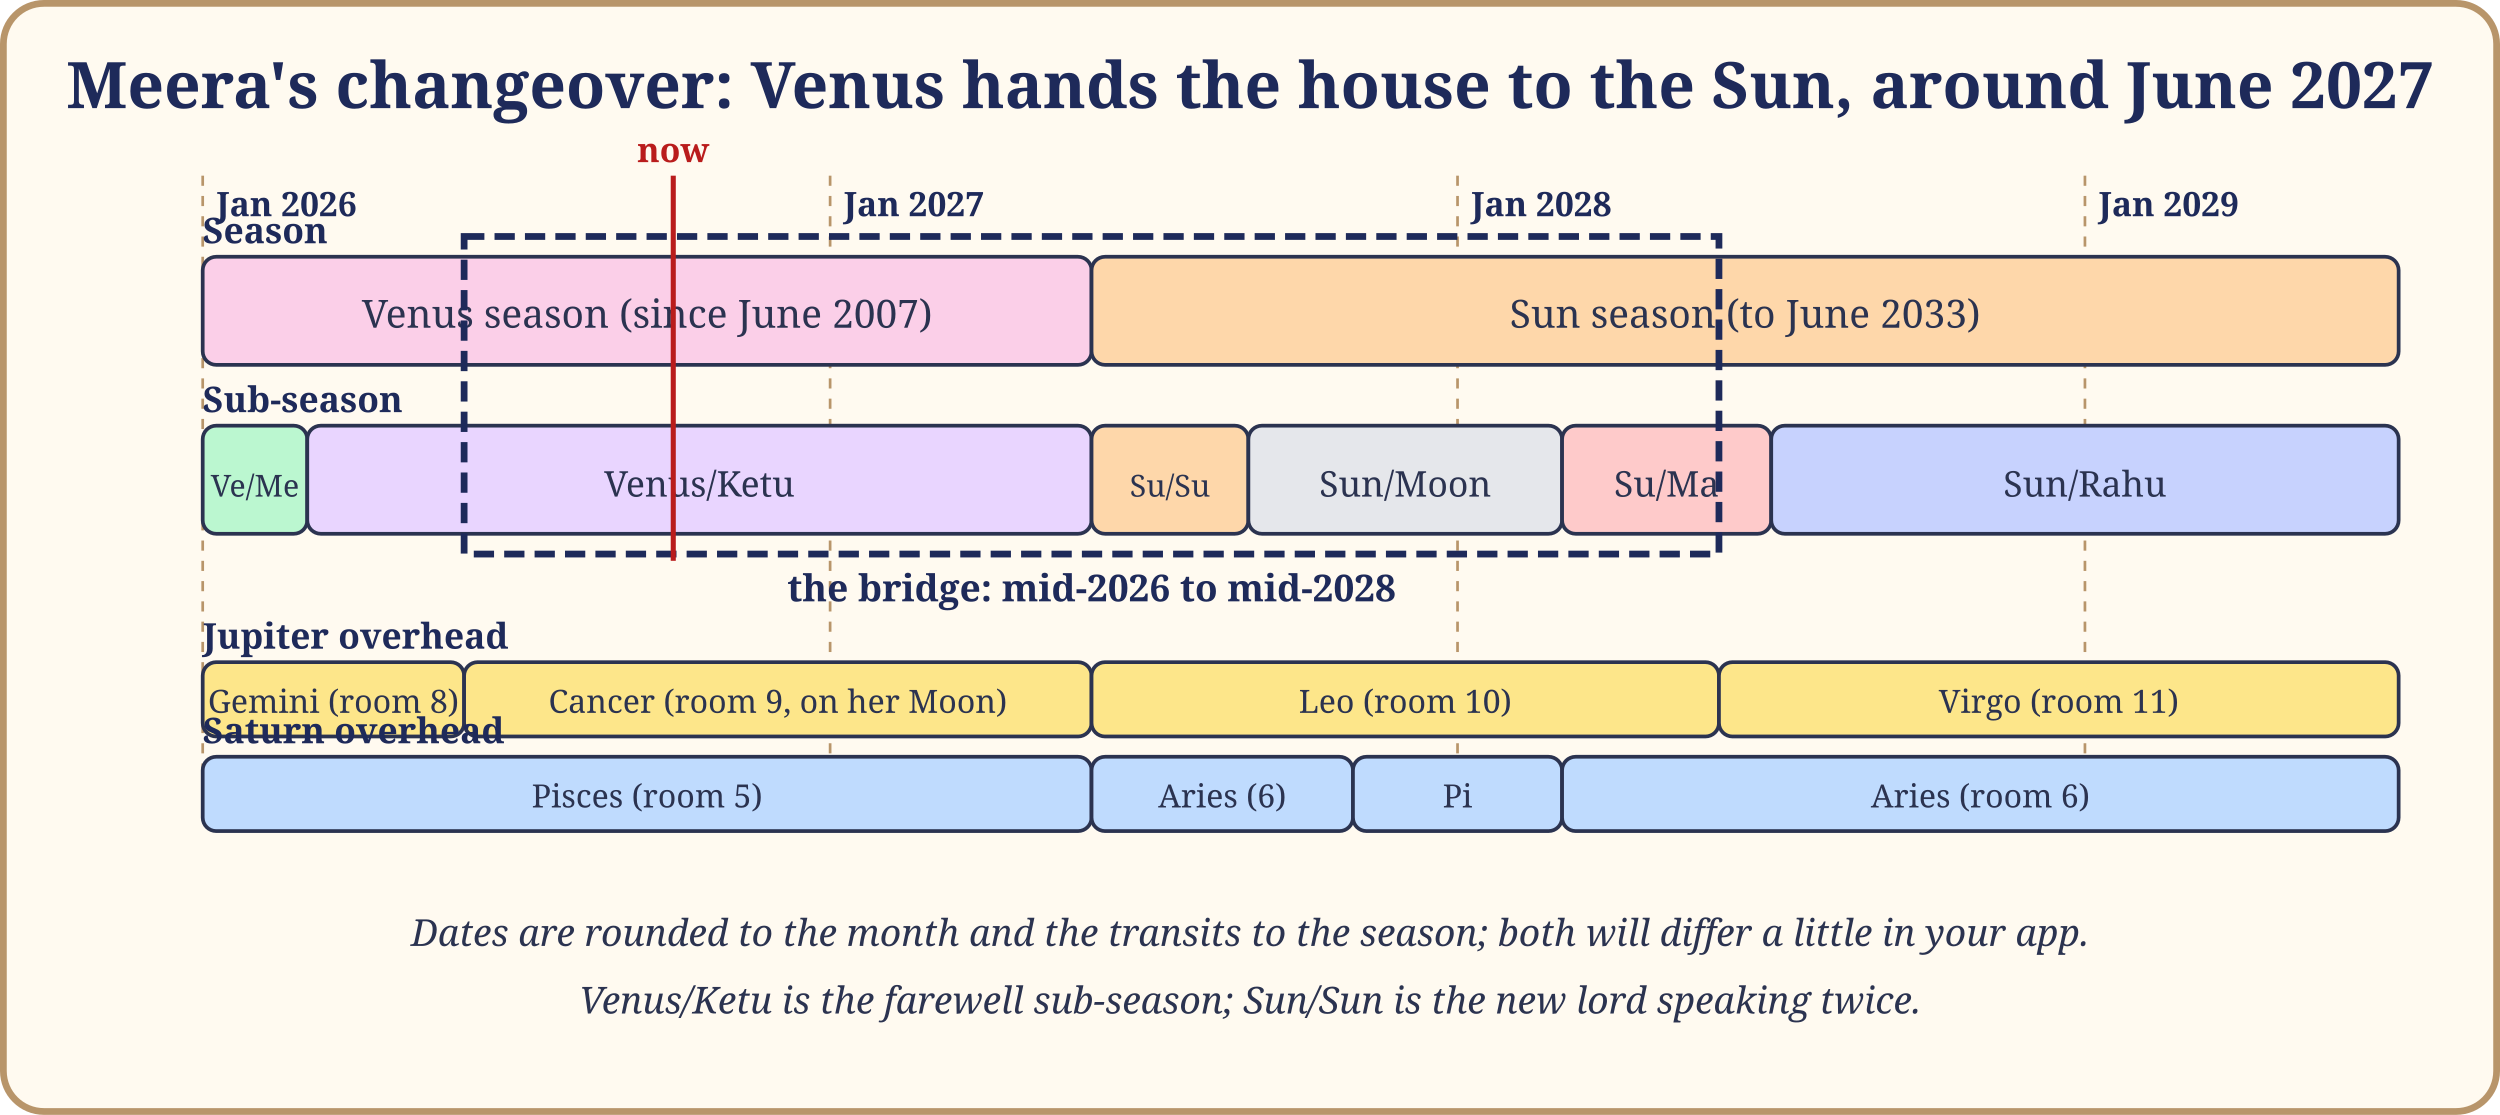
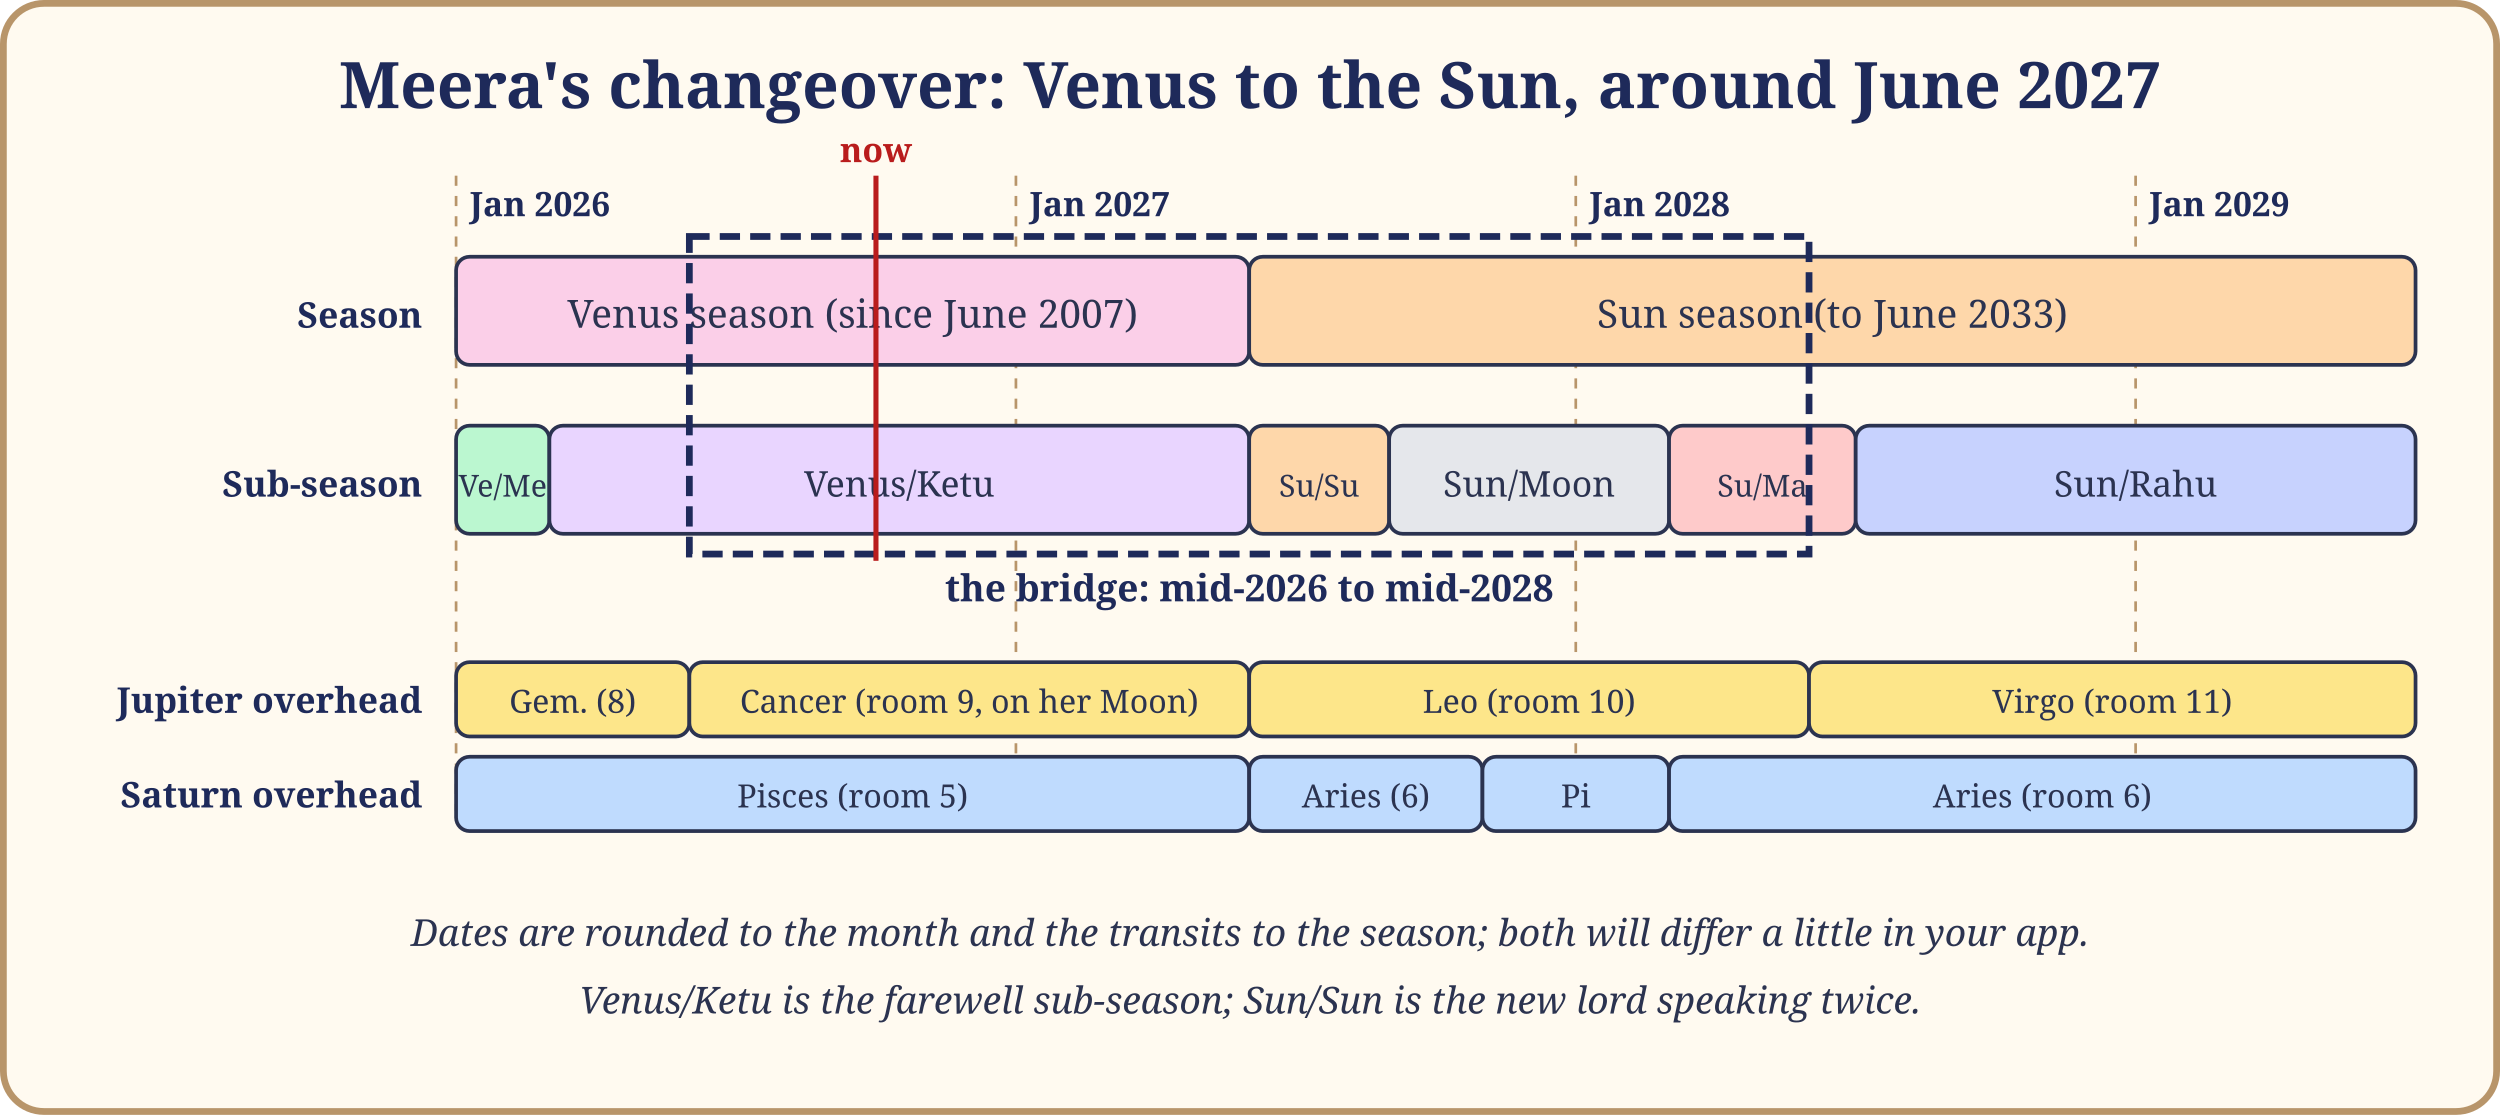
<svg xmlns="http://www.w3.org/2000/svg" width="740" height="330" viewBox="0 0 740 330" font-family="Georgia, serif">
  <rect x="1" y="1" width="738" height="328" rx="12" fill="#fffaf0" stroke="#b8956a" stroke-width="2" />
-   <text x="370.0" y="32" text-anchor="middle" font-size="19" font-weight="bold" fill="#1e2a5a">Meera's changeover: Venus hands the house to the Sun, around June 2027</text>
-   <line x1="60.0" y1="52" x2="60.0" y2="240" stroke="#b8956a" stroke-width="0.8" stroke-dasharray="3,3" />
-   <text x="64.0" y="64" text-anchor="start" font-size="10" fill="#1e2a5a" font-weight="bold">Jan 2026</text>
-   <line x1="245.714" y1="52" x2="245.714" y2="240" stroke="#b8956a" stroke-width="0.8" stroke-dasharray="3,3" />
-   <text x="249.714" y="64" text-anchor="start" font-size="10" fill="#1e2a5a" font-weight="bold">Jan 2027</text>
-   <line x1="431.429" y1="52" x2="431.429" y2="240" stroke="#b8956a" stroke-width="0.8" stroke-dasharray="3,3" />
-   <text x="435.429" y="64" text-anchor="start" font-size="10" fill="#1e2a5a" font-weight="bold">Jan 2028</text>
-   <line x1="617.143" y1="52" x2="617.143" y2="240" stroke="#b8956a" stroke-width="0.8" stroke-dasharray="3,3" />
-   <text x="621.143" y="64" text-anchor="start" font-size="10" fill="#1e2a5a" font-weight="bold">Jan 2029</text>
-   <text x="60" y="72" text-anchor="start" font-size="10.5" fill="#1e2a5a" font-weight="bold">Season</text>
-   <rect x="60.0" y="76" width="263.095" height="32" rx="4" fill="#fbcfe8" stroke="#2b3350" stroke-width="1.1" />
-   <text x="191.548" y="97" text-anchor="middle" font-size="11.5" fill="#2b3350">Venus season (since June 2007)</text>
-   <rect x="323.095" y="76" width="386.905" height="32" rx="4" fill="#fed7aa" stroke="#2b3350" stroke-width="1.1" />
-   <text x="516.548" y="97" text-anchor="middle" font-size="11.5" fill="#2b3350">Sun season (to June 2033)</text>
-   <text x="60" y="122" text-anchor="start" font-size="10.5" fill="#1e2a5a" font-weight="bold">Sub-season</text>
-   <rect x="60.0" y="126" width="30.952" height="32" rx="4" fill="#bbf7d0" stroke="#2b3350" stroke-width="1.1" />
-   <text x="75.476" y="147" text-anchor="middle" font-size="9" fill="#2b3350">Ve/Me</text>
-   <rect x="90.952" y="126" width="232.143" height="32" rx="4" fill="#e9d5ff" stroke="#2b3350" stroke-width="1.1" />
-   <text x="207.024" y="147" text-anchor="middle" font-size="10.5" fill="#2b3350">Venus/Ketu</text>
-   <rect x="323.095" y="126" width="46.429" height="32" rx="4" fill="#fed7aa" stroke="#2b3350" stroke-width="1.1" />
-   <text x="346.31" y="147" text-anchor="middle" font-size="9" fill="#2b3350">Su/Su</text>
-   <rect x="369.524" y="126" width="92.857" height="32" rx="4" fill="#e5e7eb" stroke="#2b3350" stroke-width="1.1" />
-   <text x="415.952" y="147" text-anchor="middle" font-size="10.5" fill="#2b3350">Sun/Moon</text>
-   <rect x="462.381" y="126" width="61.905" height="32" rx="4" fill="#fecaca" stroke="#2b3350" stroke-width="1.1" />
-   <text x="493.333" y="147" text-anchor="middle" font-size="10.5" fill="#2b3350">Su/Ma</text>
-   <rect x="524.286" y="126" width="185.714" height="32" rx="4" fill="#c7d2fe" stroke="#2b3350" stroke-width="1.1" />
-   <text x="617.143" y="147" text-anchor="middle" font-size="10.5" fill="#2b3350">Sun/Rahu</text>
-   <rect x="137.381" y="70" width="371.429" height="94" fill="none" stroke="#1e2a5a" stroke-width="2" stroke-dasharray="6,3" />
-   <text x="323.095" y="178" text-anchor="middle" font-size="11" fill="#1e2a5a" font-weight="bold">the bridge: mid-2026 to mid-2028</text>
-   <line x1="199.286" y1="52" x2="199.286" y2="166" stroke="#b91c1c" stroke-width="1.5" />
-   <text x="199.286" y="48" text-anchor="middle" font-size="10" fill="#b91c1c" font-weight="bold">now</text>
-   <text x="60" y="192" text-anchor="start" font-size="10.5" fill="#1e2a5a" font-weight="bold">Jupiter overhead</text>
-   <rect x="60.0" y="196" width="77.381" height="22" rx="4" fill="#fde68a" stroke="#2b3350" stroke-width="1.1" />
-   <text x="98.69" y="211" text-anchor="middle" font-size="9.5" fill="#2b3350">Gemini (room 8)</text>
-   <rect x="137.381" y="196" width="185.714" height="22" rx="4" fill="#fde68a" stroke="#2b3350" stroke-width="1.1" />
-   <text x="230.238" y="211" text-anchor="middle" font-size="9.5" fill="#2b3350">Cancer (room 9, on her Moon)</text>
-   <rect x="323.095" y="196" width="185.714" height="22" rx="4" fill="#fde68a" stroke="#2b3350" stroke-width="1.1" />
-   <text x="415.952" y="211" text-anchor="middle" font-size="9.5" fill="#2b3350">Leo (room 10)</text>
-   <rect x="508.81" y="196" width="201.19" height="22" rx="4" fill="#fde68a" stroke="#2b3350" stroke-width="1.1" />
-   <text x="609.405" y="211" text-anchor="middle" font-size="9.5" fill="#2b3350">Virgo (room 11)</text>
-   <text x="60" y="220" text-anchor="start" font-size="10.5" fill="#1e2a5a" font-weight="bold">Saturn overhead</text>
-   <rect x="60.0" y="224" width="263.095" height="22" rx="4" fill="#bfdbfe" stroke="#2b3350" stroke-width="1.1" />
-   <text x="191.548" y="239" text-anchor="middle" font-size="9.5" fill="#2b3350">Pisces (room 5)</text>
-   <rect x="323.095" y="224" width="77.381" height="22" rx="4" fill="#bfdbfe" stroke="#2b3350" stroke-width="1.1" />
-   <text x="361.786" y="239" text-anchor="middle" font-size="9.5" fill="#2b3350">Aries (6)</text>
-   <rect x="400.476" y="224" width="61.905" height="22" rx="4" fill="#bfdbfe" stroke="#2b3350" stroke-width="1.1" />
-   <text x="431.429" y="239" text-anchor="middle" font-size="9.5" fill="#2b3350">Pi</text>
-   <rect x="462.381" y="224" width="247.619" height="22" rx="4" fill="#bfdbfe" stroke="#2b3350" stroke-width="1.1" />
-   <text x="586.19" y="239" text-anchor="middle" font-size="9.5" fill="#2b3350">Aries (room 6)</text>
+   <text x="370.0" y="32" text-anchor="middle" font-size="19" font-weight="bold" fill="#1e2a5a">Meera's changeover: Venus to the Sun, around June 2027</text>
+   <line x1="135.0" y1="52" x2="135.0" y2="240" stroke="#b8956a" stroke-width="0.8" stroke-dasharray="3,3" />
+   <text x="139.0" y="64" text-anchor="start" font-size="10" fill="#1e2a5a" font-weight="bold">Jan 2026</text>
+   <line x1="300.714" y1="52" x2="300.714" y2="240" stroke="#b8956a" stroke-width="0.8" stroke-dasharray="3,3" />
+   <text x="304.714" y="64" text-anchor="start" font-size="10" fill="#1e2a5a" font-weight="bold">Jan 2027</text>
+   <line x1="466.429" y1="52" x2="466.429" y2="240" stroke="#b8956a" stroke-width="0.8" stroke-dasharray="3,3" />
+   <text x="470.429" y="64" text-anchor="start" font-size="10" fill="#1e2a5a" font-weight="bold">Jan 2028</text>
+   <line x1="632.143" y1="52" x2="632.143" y2="240" stroke="#b8956a" stroke-width="0.8" stroke-dasharray="3,3" />
+   <text x="636.143" y="64" text-anchor="start" font-size="10" fill="#1e2a5a" font-weight="bold">Jan 2029</text>
+   <text x="125" y="97" text-anchor="end" font-size="10.5" fill="#1e2a5a" font-weight="bold">Season</text>
+   <rect x="135.0" y="76" width="234.762" height="32" rx="4" fill="#fbcfe8" stroke="#2b3350" stroke-width="1.1" />
+   <text x="252.381" y="97" text-anchor="middle" font-size="11.5" fill="#2b3350">Venus season (since June 2007)</text>
+   <rect x="369.762" y="76" width="345.238" height="32" rx="4" fill="#fed7aa" stroke="#2b3350" stroke-width="1.1" />
+   <text x="542.381" y="97" text-anchor="middle" font-size="11.5" fill="#2b3350">Sun season (to June 2033)</text>
+   <text x="125" y="147" text-anchor="end" font-size="10.5" fill="#1e2a5a" font-weight="bold">Sub-season</text>
+   <rect x="135.0" y="126" width="27.619" height="32" rx="4" fill="#bbf7d0" stroke="#2b3350" stroke-width="1.1" />
+   <text x="148.81" y="147" text-anchor="middle" font-size="9" fill="#2b3350">Ve/Me</text>
+   <rect x="162.619" y="126" width="207.143" height="32" rx="4" fill="#e9d5ff" stroke="#2b3350" stroke-width="1.1" />
+   <text x="266.19" y="147" text-anchor="middle" font-size="10.5" fill="#2b3350">Venus/Ketu</text>
+   <rect x="369.762" y="126" width="41.429" height="32" rx="4" fill="#fed7aa" stroke="#2b3350" stroke-width="1.1" />
+   <text x="390.476" y="147" text-anchor="middle" font-size="9" fill="#2b3350">Su/Su</text>
+   <rect x="411.19" y="126" width="82.857" height="32" rx="4" fill="#e5e7eb" stroke="#2b3350" stroke-width="1.1" />
+   <text x="452.619" y="147" text-anchor="middle" font-size="10.5" fill="#2b3350">Sun/Moon</text>
+   <rect x="494.048" y="126" width="55.238" height="32" rx="4" fill="#fecaca" stroke="#2b3350" stroke-width="1.1" />
+   <text x="521.667" y="147" text-anchor="middle" font-size="9" fill="#2b3350">Su/Ma</text>
+   <rect x="549.286" y="126" width="165.714" height="32" rx="4" fill="#c7d2fe" stroke="#2b3350" stroke-width="1.1" />
+   <text x="632.143" y="147" text-anchor="middle" font-size="10.5" fill="#2b3350">Sun/Rahu</text>
+   <rect x="204.048" y="70" width="331.429" height="94" fill="none" stroke="#1e2a5a" stroke-width="2" stroke-dasharray="6,3" />
+   <text x="369.762" y="178" text-anchor="middle" font-size="11" fill="#1e2a5a" font-weight="bold">the bridge: mid-2026 to mid-2028</text>
+   <line x1="259.286" y1="52" x2="259.286" y2="166" stroke="#b91c1c" stroke-width="1.5" />
+   <text x="259.286" y="48" text-anchor="middle" font-size="10" fill="#b91c1c" font-weight="bold">now</text>
+   <text x="125" y="211" text-anchor="end" font-size="10.5" fill="#1e2a5a" font-weight="bold">Jupiter overhead</text>
+   <rect x="135.0" y="196" width="69.048" height="22" rx="4" fill="#fde68a" stroke="#2b3350" stroke-width="1.1" />
+   <text x="169.524" y="211" text-anchor="middle" font-size="9.5" fill="#2b3350">Gem. (8)</text>
+   <rect x="204.048" y="196" width="165.714" height="22" rx="4" fill="#fde68a" stroke="#2b3350" stroke-width="1.1" />
+   <text x="286.905" y="211" text-anchor="middle" font-size="9.5" fill="#2b3350">Cancer (room 9, on her Moon)</text>
+   <rect x="369.762" y="196" width="165.714" height="22" rx="4" fill="#fde68a" stroke="#2b3350" stroke-width="1.1" />
+   <text x="452.619" y="211" text-anchor="middle" font-size="9.5" fill="#2b3350">Leo (room 10)</text>
+   <rect x="535.476" y="196" width="179.524" height="22" rx="4" fill="#fde68a" stroke="#2b3350" stroke-width="1.1" />
+   <text x="625.238" y="211" text-anchor="middle" font-size="9.5" fill="#2b3350">Virgo (room 11)</text>
+   <text x="125" y="239" text-anchor="end" font-size="10.5" fill="#1e2a5a" font-weight="bold">Saturn overhead</text>
+   <rect x="135.0" y="224" width="234.762" height="22" rx="4" fill="#bfdbfe" stroke="#2b3350" stroke-width="1.1" />
+   <text x="252.381" y="239" text-anchor="middle" font-size="9.5" fill="#2b3350">Pisces (room 5)</text>
+   <rect x="369.762" y="224" width="69.048" height="22" rx="4" fill="#bfdbfe" stroke="#2b3350" stroke-width="1.1" />
+   <text x="404.286" y="239" text-anchor="middle" font-size="9.5" fill="#2b3350">Aries (6)</text>
+   <rect x="438.81" y="224" width="55.238" height="22" rx="4" fill="#bfdbfe" stroke="#2b3350" stroke-width="1.1" />
+   <text x="466.429" y="239" text-anchor="middle" font-size="9.5" fill="#2b3350">Pi</text>
+   <rect x="494.048" y="224" width="220.952" height="22" rx="4" fill="#bfdbfe" stroke="#2b3350" stroke-width="1.1" />
+   <text x="604.524" y="239" text-anchor="middle" font-size="9.5" fill="#2b3350">Aries (room 6)</text>
  <text x="370.0" y="280" text-anchor="middle" font-size="11" fill="#2b3350" font-style="italic">Dates are rounded to the month and the transits to the season; both will differ a little in your app.</text>
  <text x="370.0" y="300" text-anchor="middle" font-size="11" fill="#2b3350" font-style="italic">Venus/Ketu is the farewell sub-season; Sun/Sun is the new lord speaking twice.</text>
</svg>
